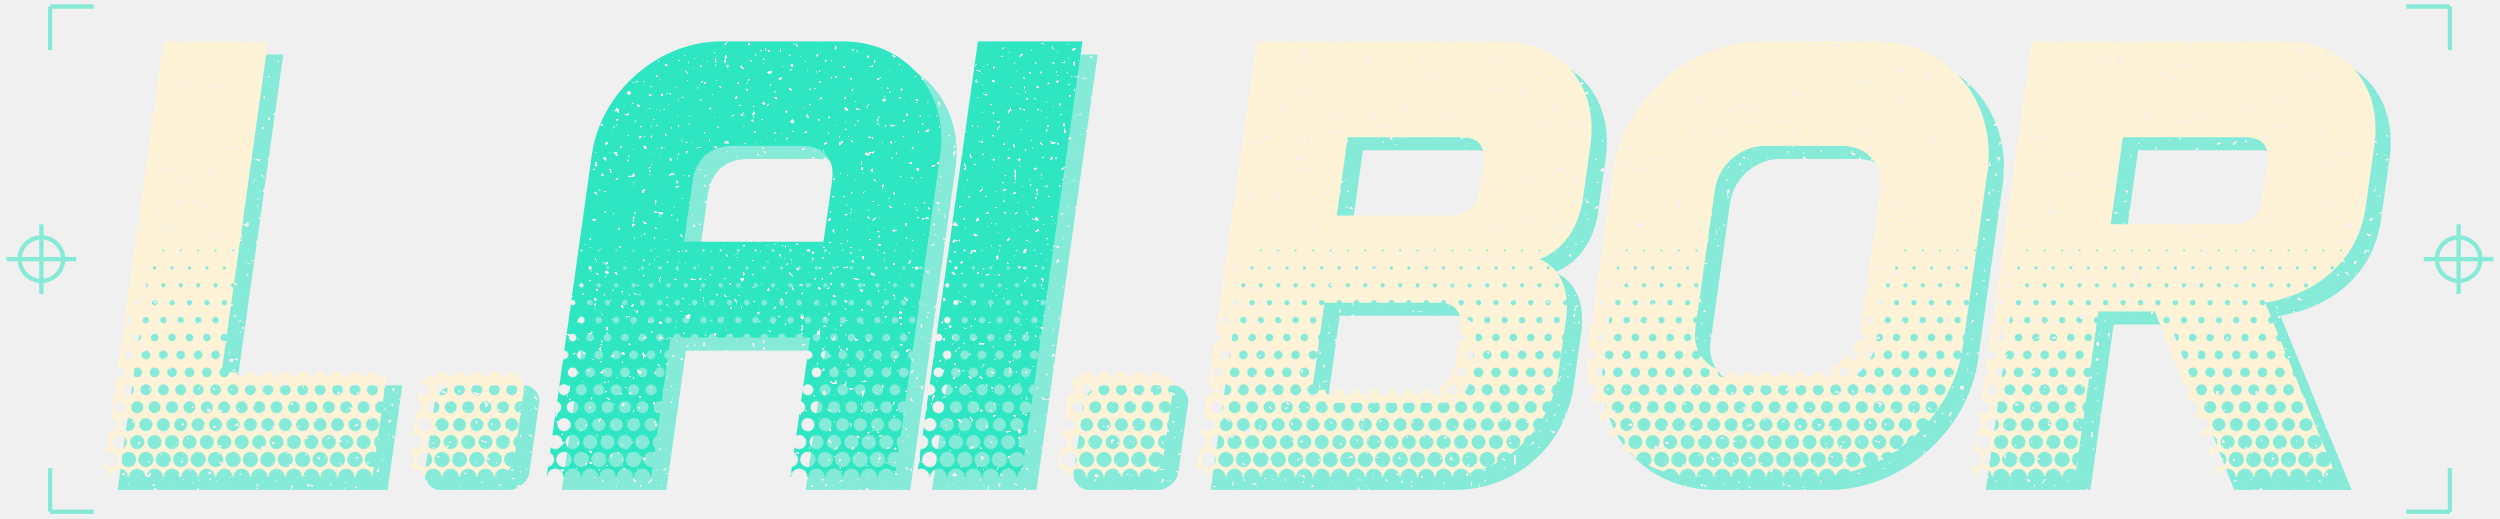
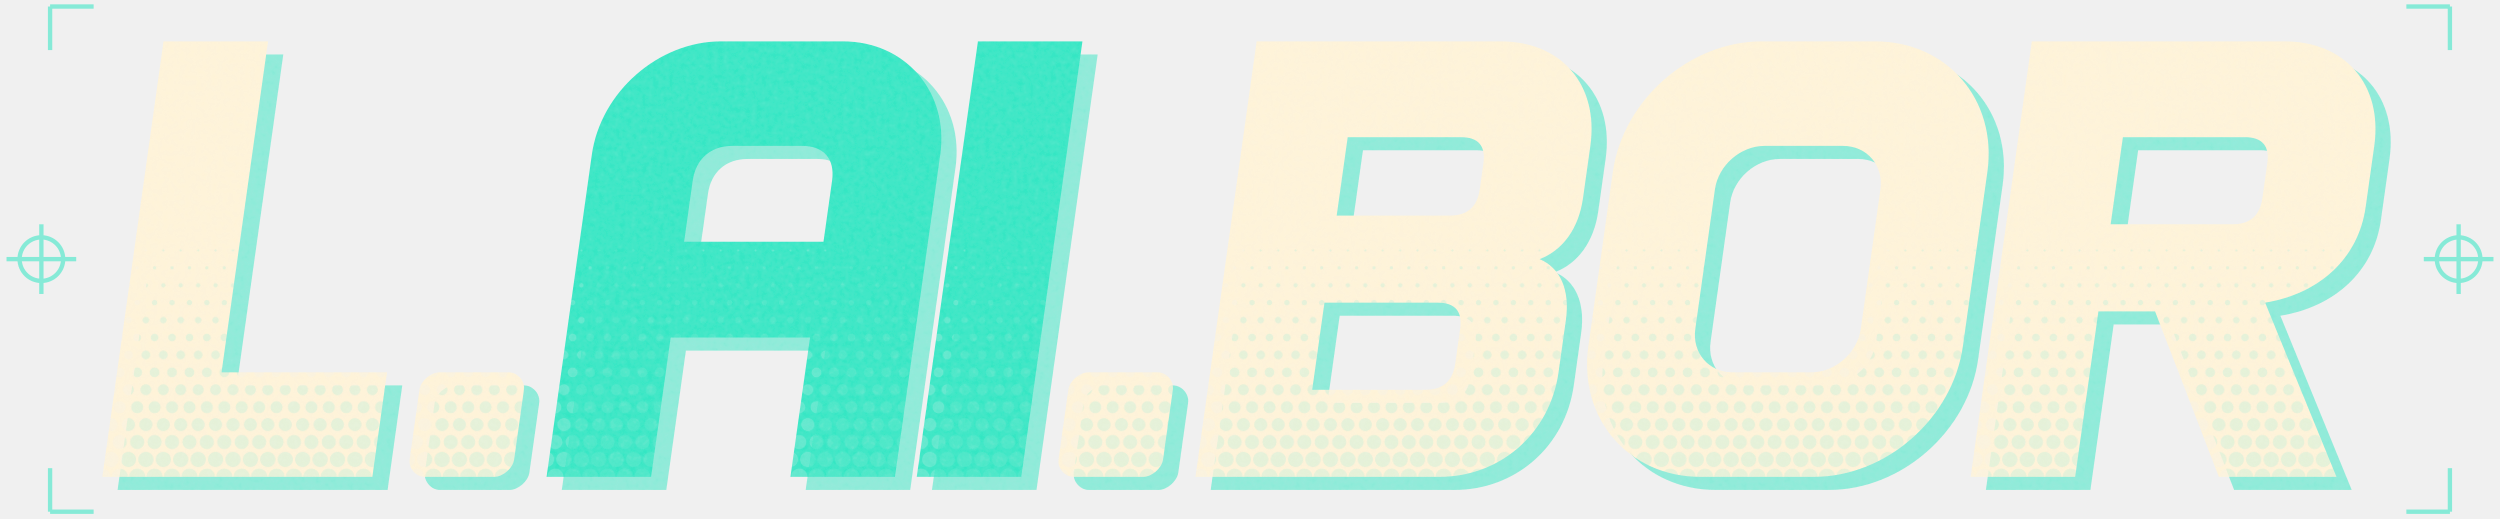
<svg xmlns="http://www.w3.org/2000/svg" viewBox="-23.5 -9.5 574.05 119" width="574.05" height="119">
  <defs>
    <pattern id="h0" patternUnits="userSpaceOnUse" x="0" y="46" width="4" height="4">
      <circle cx="2" cy="2" r="0.25" />
    </pattern>
    <pattern id="h1" patternUnits="userSpaceOnUse" x="2" y="50" width="4" height="4">
      <circle cx="2" cy="2" r="0.38" />
    </pattern>
    <pattern id="h2" patternUnits="userSpaceOnUse" x="0" y="54" width="4" height="4">
      <circle cx="2" cy="2" r="0.50" />
    </pattern>
    <pattern id="h3" patternUnits="userSpaceOnUse" x="2" y="58" width="4" height="4">
      <circle cx="2" cy="2" r="0.62" />
    </pattern>
    <pattern id="h4" patternUnits="userSpaceOnUse" x="0" y="62" width="4" height="4">
      <circle cx="2" cy="2" r="0.75" />
    </pattern>
    <pattern id="h5" patternUnits="userSpaceOnUse" x="2" y="66" width="4" height="4">
      <circle cx="2" cy="2" r="0.88" />
    </pattern>
    <pattern id="h6" patternUnits="userSpaceOnUse" x="0" y="70" width="4" height="4">
      <circle cx="2" cy="2" r="1.00" />
    </pattern>
    <pattern id="h7" patternUnits="userSpaceOnUse" x="2" y="74" width="4" height="4">
      <circle cx="2" cy="2" r="1.12" />
    </pattern>
    <pattern id="h8" patternUnits="userSpaceOnUse" x="0" y="78" width="4" height="4">
      <circle cx="2" cy="2" r="1.25" />
    </pattern>
    <pattern id="h9" patternUnits="userSpaceOnUse" x="2" y="82" width="4" height="4">
      <circle cx="2" cy="2" r="1.38" />
    </pattern>
    <pattern id="h10" patternUnits="userSpaceOnUse" x="0" y="86" width="4" height="4">
      <circle cx="2" cy="2" r="1.50" />
    </pattern>
    <pattern id="h11" patternUnits="userSpaceOnUse" x="2" y="90" width="4" height="4">
      <circle cx="2" cy="2" r="1.62" />
    </pattern>
    <pattern id="h12" patternUnits="userSpaceOnUse" x="0" y="94" width="4" height="4">
      <circle cx="2" cy="2" r="1.75" />
    </pattern>
    <pattern id="h13" patternUnits="userSpaceOnUse" x="2" y="98" width="4" height="4">
      <circle cx="2" cy="2" r="1.88" />
    </pattern>
    <mask id="halftone" maskUnits="userSpaceOnUse" x="-23.5" y="-10" width="574.05" height="120">
      <rect x="-23.5" y="-10" width="574.05" height="120" fill="#fff" />
-       <rect x="-10" y="46" width="547.05" height="4" fill="url(#h0)" />
-       <rect x="-10" y="50" width="547.05" height="4" fill="url(#h1)" />
-       <rect x="-10" y="54" width="547.05" height="4" fill="url(#h2)" />
-       <rect x="-10" y="58" width="547.05" height="4" fill="url(#h3)" />
-       <rect x="-10" y="62" width="547.05" height="4" fill="url(#h4)" />
-       <rect x="-10" y="66" width="547.05" height="4" fill="url(#h5)" />
-       <rect x="-10" y="70" width="547.05" height="4" fill="url(#h6)" />
-       <rect x="-10" y="74" width="547.05" height="4" fill="url(#h7)" />
-       <rect x="-10" y="78" width="547.05" height="4" fill="url(#h8)" />
-       <rect x="-10" y="82" width="547.05" height="4" fill="url(#h9)" />
-       <rect x="-10" y="86" width="547.05" height="4" fill="url(#h10)" />
-       <rect x="-10" y="90" width="547.05" height="4" fill="url(#h11)" />
-       <rect x="-10" y="94" width="547.05" height="4" fill="url(#h12)" />
-       <rect x="-10" y="98" width="547.05" height="4" fill="url(#h13)" />
+       <rect x="-10" y="46" width="547.05" height="4" fill="url(#h0)" opacity=".22" />
+       <rect x="-10" y="50" width="547.05" height="4" fill="url(#h1)" opacity=".22" />
+       <rect x="-10" y="54" width="547.05" height="4" fill="url(#h2)" opacity=".22" />
+       <rect x="-10" y="58" width="547.05" height="4" fill="url(#h3)" opacity=".22" />
+       <rect x="-10" y="62" width="547.05" height="4" fill="url(#h4)" opacity=".22" />
+       <rect x="-10" y="66" width="547.05" height="4" fill="url(#h5)" opacity=".22" />
+       <rect x="-10" y="70" width="547.05" height="4" fill="url(#h6)" opacity=".22" />
+       <rect x="-10" y="74" width="547.05" height="4" fill="url(#h7)" opacity=".22" />
+       <rect x="-10" y="78" width="547.05" height="4" fill="url(#h8)" opacity=".22" />
+       <rect x="-10" y="82" width="547.05" height="4" fill="url(#h9)" opacity=".22" />
+       <rect x="-10" y="86" width="547.05" height="4" fill="url(#h10)" opacity=".22" />
+       <rect x="-10" y="90" width="547.05" height="4" fill="url(#h11)" opacity=".22" />
+       <rect x="-10" y="94" width="547.05" height="4" fill="url(#h12)" opacity=".22" />
+       <rect x="-10" y="98" width="547.05" height="4" fill="url(#h13)" opacity=".22" />
    </mask>
    <filter id="grain" x="-5%" y="-10%" width="110%" height="125%">
      <feTurbulence type="fractalNoise" baseFrequency="0.8" numOctaves="2" seed="21" result="n" />
-       <feColorMatrix in="n" type="matrix" values="0 0 0 0 0  0 0 0 0 0  0 0 0 0 0  0 0 0 -24 18.2" result="grain" />
+       <feColorMatrix in="n" type="matrix" values="0 0 0 0 0  0 0 0 0 0  0 0 0 0 0  0 0 0 -0.18 1" result="grain" />
      <feComposite in="SourceGraphic" in2="grain" operator="in" />
    </filter>
  </defs>
  <g fill="none" stroke="#2fe6c2" stroke-width="1" opacity=".55">
    <path d="M-12 -8H-2M-12 -8V2M539.05 -8H529.05M539.05 -8V2M-12 108H-2M-12 108V98M539.05 108H529.05M539.05 108V98" />
    <circle cx="-14" cy="50" r="5" />
    <path d="M-22 50H-6M-14 42V58" />
    <circle cx="541.05" cy="50" r="5" />
    <path d="M533.05 50H549.05M541.05 42V58" />
  </g>
  <g fill-rule="evenodd" filter="url(#grain)">
    <path d="M14.05 0L38.05 0L27.37 76L65.37 76L62 100L0 100L14.05 0ZM77.37 76L93.37 76C95.37 76 97.09 78 96.81 80L94.56 96C94.28 98 92 100 90 100L74 100C72 100 70.28 98 70.56 96L72.81 80C73.09 78 75.37 76 77.37 76ZM226.37 76L242.37 76C244.37 76 246.09 78 245.81 80L243.56 96C243.28 98 241 100 239 100L223 100C221 100 219.28 98 219.56 96L221.81 80C222.09 78 224.37 76 226.37 76ZM265.05 0L321.05 0C335.05 0 343.65 10 341.68 24L339.99 36C339.01 43 335.31 48 330.03 50C334.75 52 337.04 57 336.06 64L334.37 76C332.41 90 321 100 307 100L251 100L265.05 0ZM285.96 22L311.96 22C315.96 22 317.68 24 317.12 28L316.28 34C315.71 38 313.43 40 309.43 40L283.43 40L285.96 22ZM280.62 60L306.62 60C310.62 60 312.34 62 311.78 66L310.65 74C310.09 78 307.81 80 303.81 80L277.81 80L280.62 60ZM381.05 0L407.05 0C423.62 0 435.17 13.43 432.84 30L427.22 70C424.89 86.57 409.57 100 393 100L367 100C350.43 100 338.89 86.57 341.22 70L346.84 30C349.17 13.43 364.49 0 381.05 0ZM381.68 24L399.68 24C405.2 24 409.05 28.48 408.28 34L403.78 66C403 71.52 397.9 76 392.37 76L374.37 76C368.85 76 365 71.52 365.78 66L370.28 34C371.05 28.48 376.16 24 381.68 24ZM443.05 0L501.05 0C515.05 0 523.65 10 521.68 24L519.71 38C518.03 50 508.9 58 496.62 60L513 100L486 100L471.34 62L458.34 62L453 100L429 100L443.05 0ZM463.96 22L491.96 22C495.96 22 497.68 24 497.12 28L495.99 36C495.43 40 493.15 42 489.15 42L461.15 42L463.96 22ZM102 100L112.4 26C114.42 11.64 127.69 0 142.05 0L170.05 0C184.41 0 194.42 11.64 192.4 26L182 100L158 100L162.5 68L130.5 68L126 100L102 100ZM133.59 46L165.59 46L167.56 32C168.26 27 165.68 24 160.68 24L144.68 24C139.68 24 136.26 27 135.56 32L133.59 46ZM201.05 0L225.05 0L211 100L187 100L201.05 0Z" fill="#2fe6c2" opacity=".55" transform="translate(3.5 3)" />
    <g mask="url(#halftone)">
      <path d="M14.05 0L38.05 0L27.37 76L65.37 76L62 100L0 100L14.05 0ZM77.37 76L93.37 76C95.37 76 97.09 78 96.81 80L94.56 96C94.28 98 92 100 90 100L74 100C72 100 70.28 98 70.56 96L72.81 80C73.09 78 75.37 76 77.37 76ZM226.37 76L242.37 76C244.37 76 246.09 78 245.81 80L243.56 96C243.28 98 241 100 239 100L223 100C221 100 219.28 98 219.56 96L221.81 80C222.09 78 224.37 76 226.37 76ZM265.05 0L321.05 0C335.05 0 343.65 10 341.68 24L339.99 36C339.01 43 335.31 48 330.03 50C334.75 52 337.04 57 336.06 64L334.37 76C332.41 90 321 100 307 100L251 100L265.05 0ZM285.96 22L311.96 22C315.96 22 317.68 24 317.12 28L316.28 34C315.71 38 313.43 40 309.43 40L283.43 40L285.96 22ZM280.62 60L306.62 60C310.62 60 312.34 62 311.78 66L310.65 74C310.09 78 307.81 80 303.81 80L277.81 80L280.62 60ZM381.05 0L407.05 0C423.62 0 435.17 13.43 432.84 30L427.22 70C424.89 86.57 409.57 100 393 100L367 100C350.43 100 338.89 86.57 341.22 70L346.84 30C349.17 13.43 364.49 0 381.05 0ZM381.68 24L399.68 24C405.2 24 409.05 28.48 408.28 34L403.78 66C403 71.52 397.9 76 392.37 76L374.37 76C368.85 76 365 71.52 365.78 66L370.28 34C371.05 28.48 376.16 24 381.68 24ZM443.05 0L501.05 0C515.05 0 523.65 10 521.68 24L519.71 38C518.03 50 508.9 58 496.62 60L513 100L486 100L471.34 62L458.34 62L453 100L429 100L443.05 0ZM463.96 22L491.96 22C495.96 22 497.68 24 497.12 28L495.99 36C495.43 40 493.15 42 489.15 42L461.15 42L463.96 22Z" fill="#fff3d7" />
      <path d="M102 100L112.4 26C114.42 11.64 127.69 0 142.05 0L170.05 0C184.41 0 194.42 11.64 192.4 26L182 100L158 100L162.5 68L130.5 68L126 100L102 100ZM133.59 46L165.59 46L167.56 32C168.26 27 165.68 24 160.68 24L144.68 24C139.68 24 136.26 27 135.56 32L133.59 46ZM201.05 0L225.05 0L211 100L187 100L201.05 0Z" fill="#2fe6c2" />
    </g>
  </g>
</svg>
